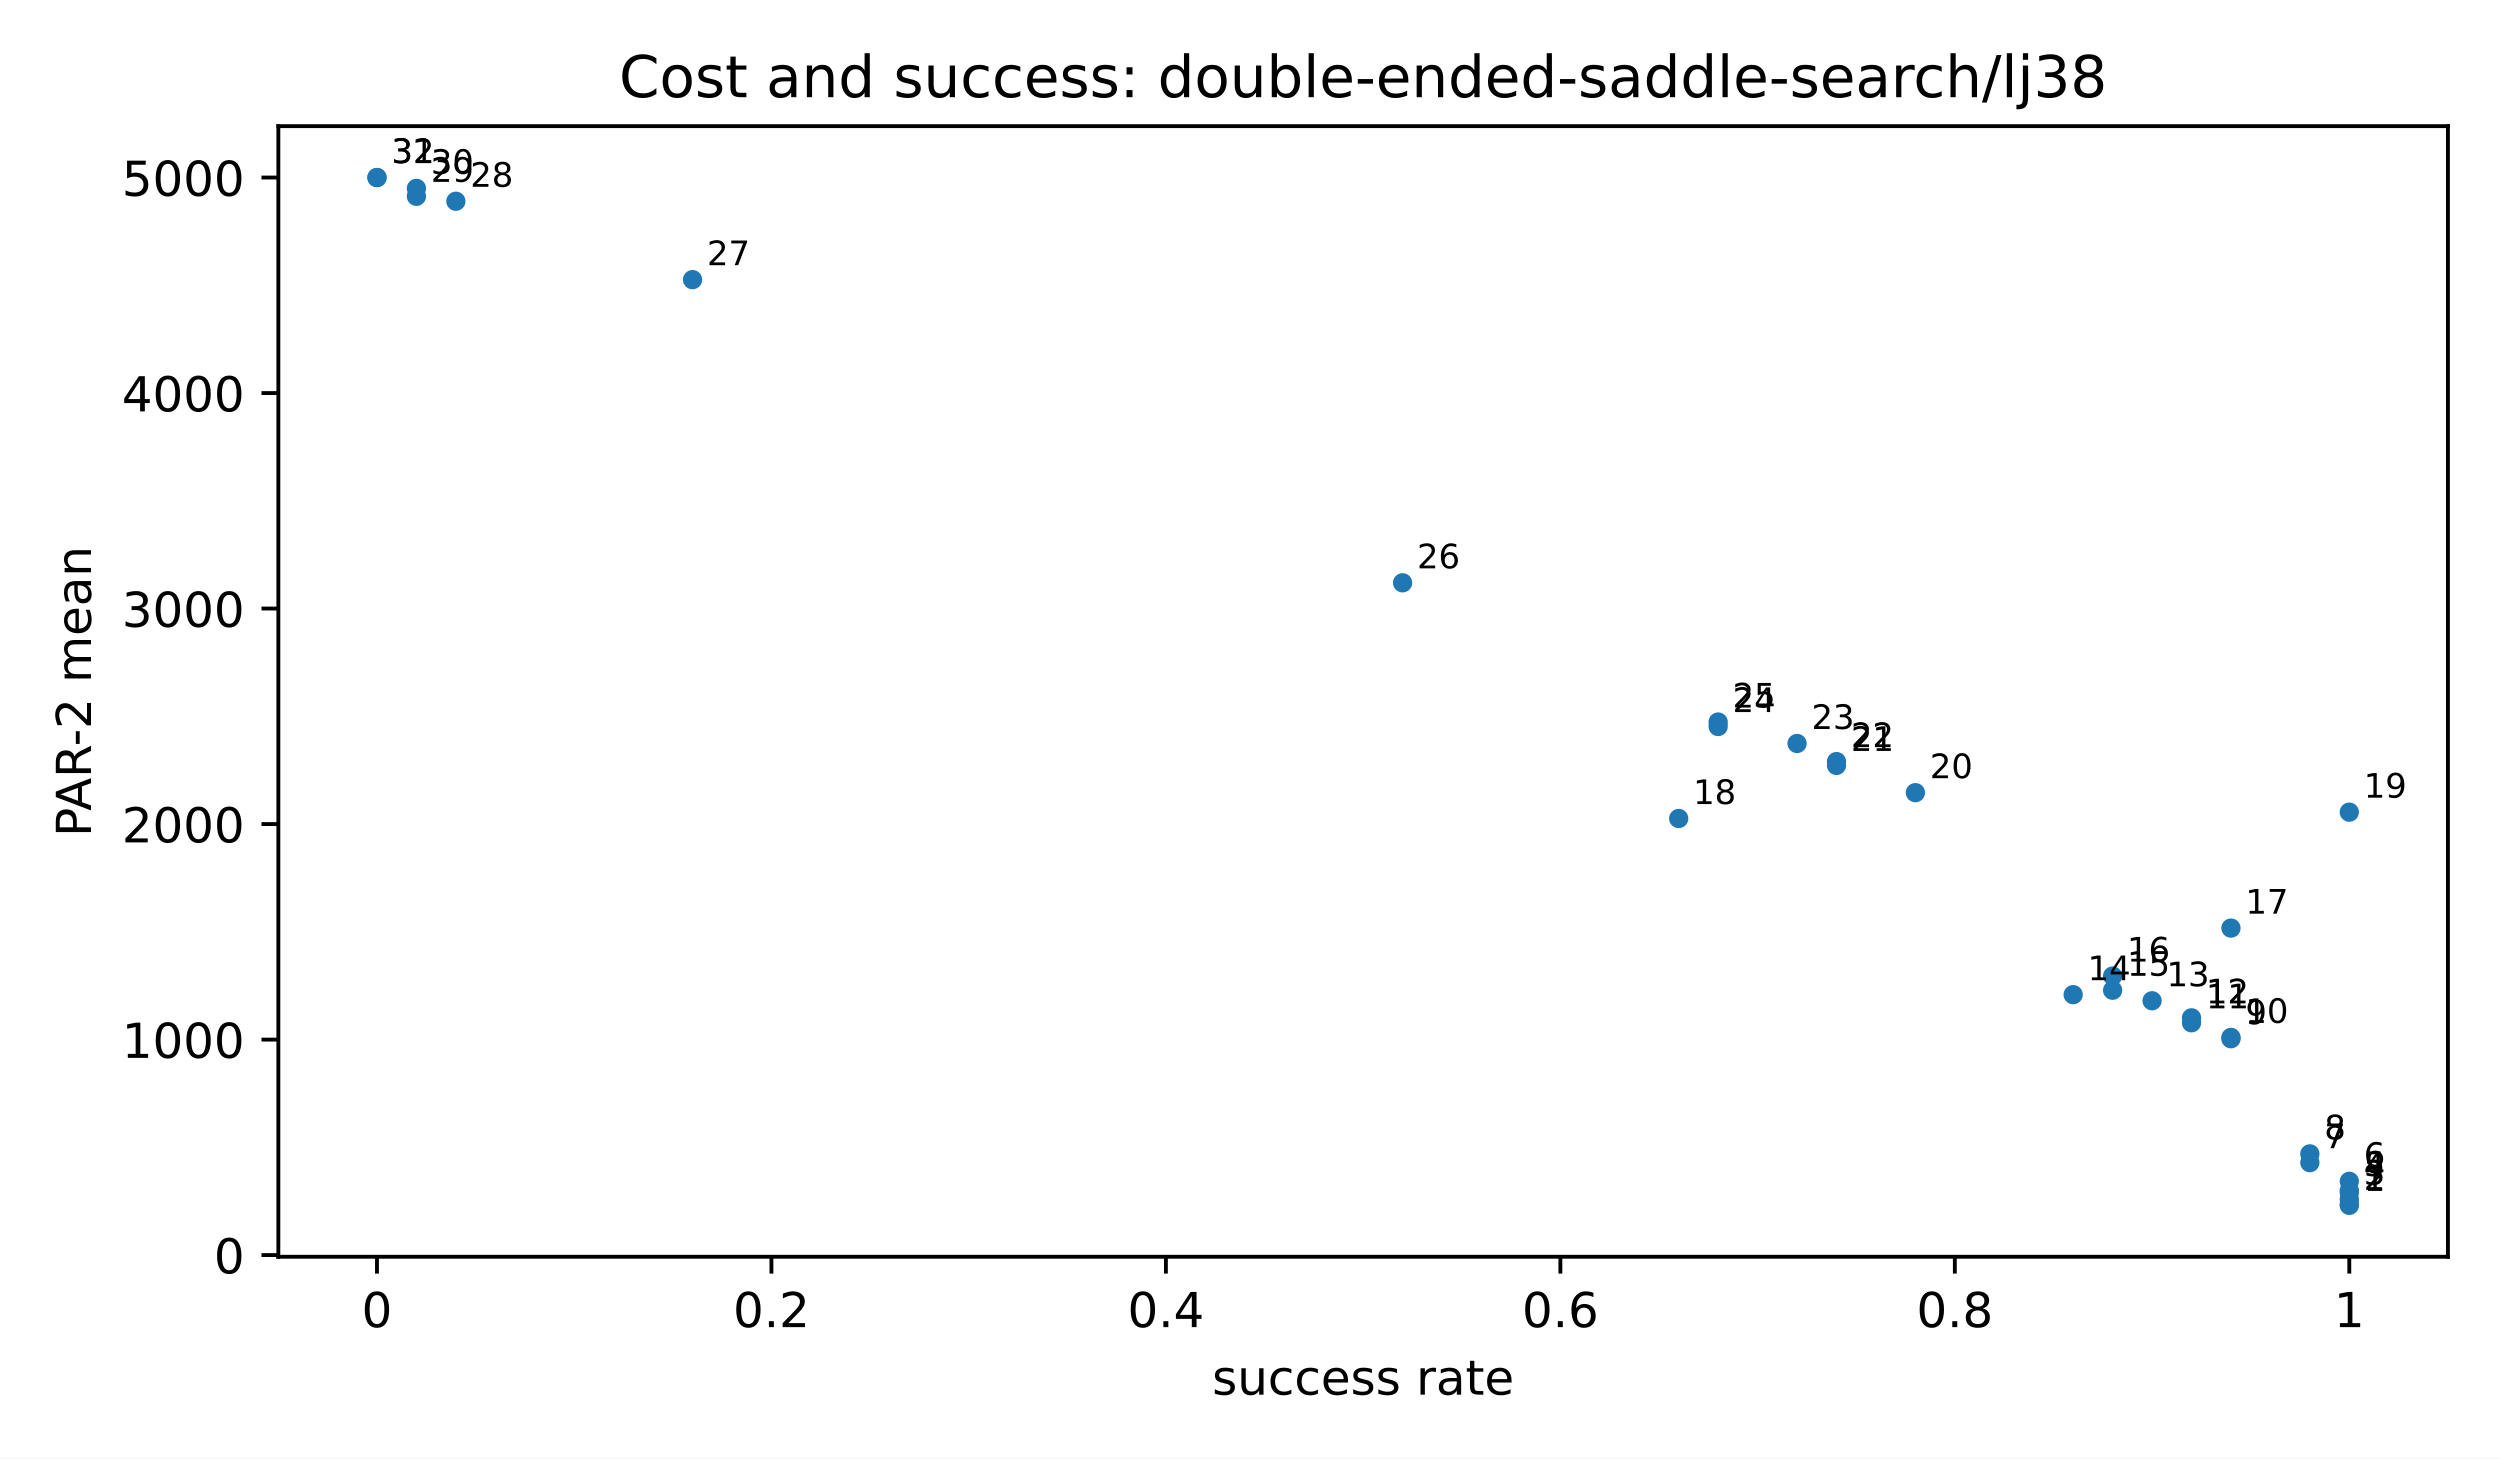
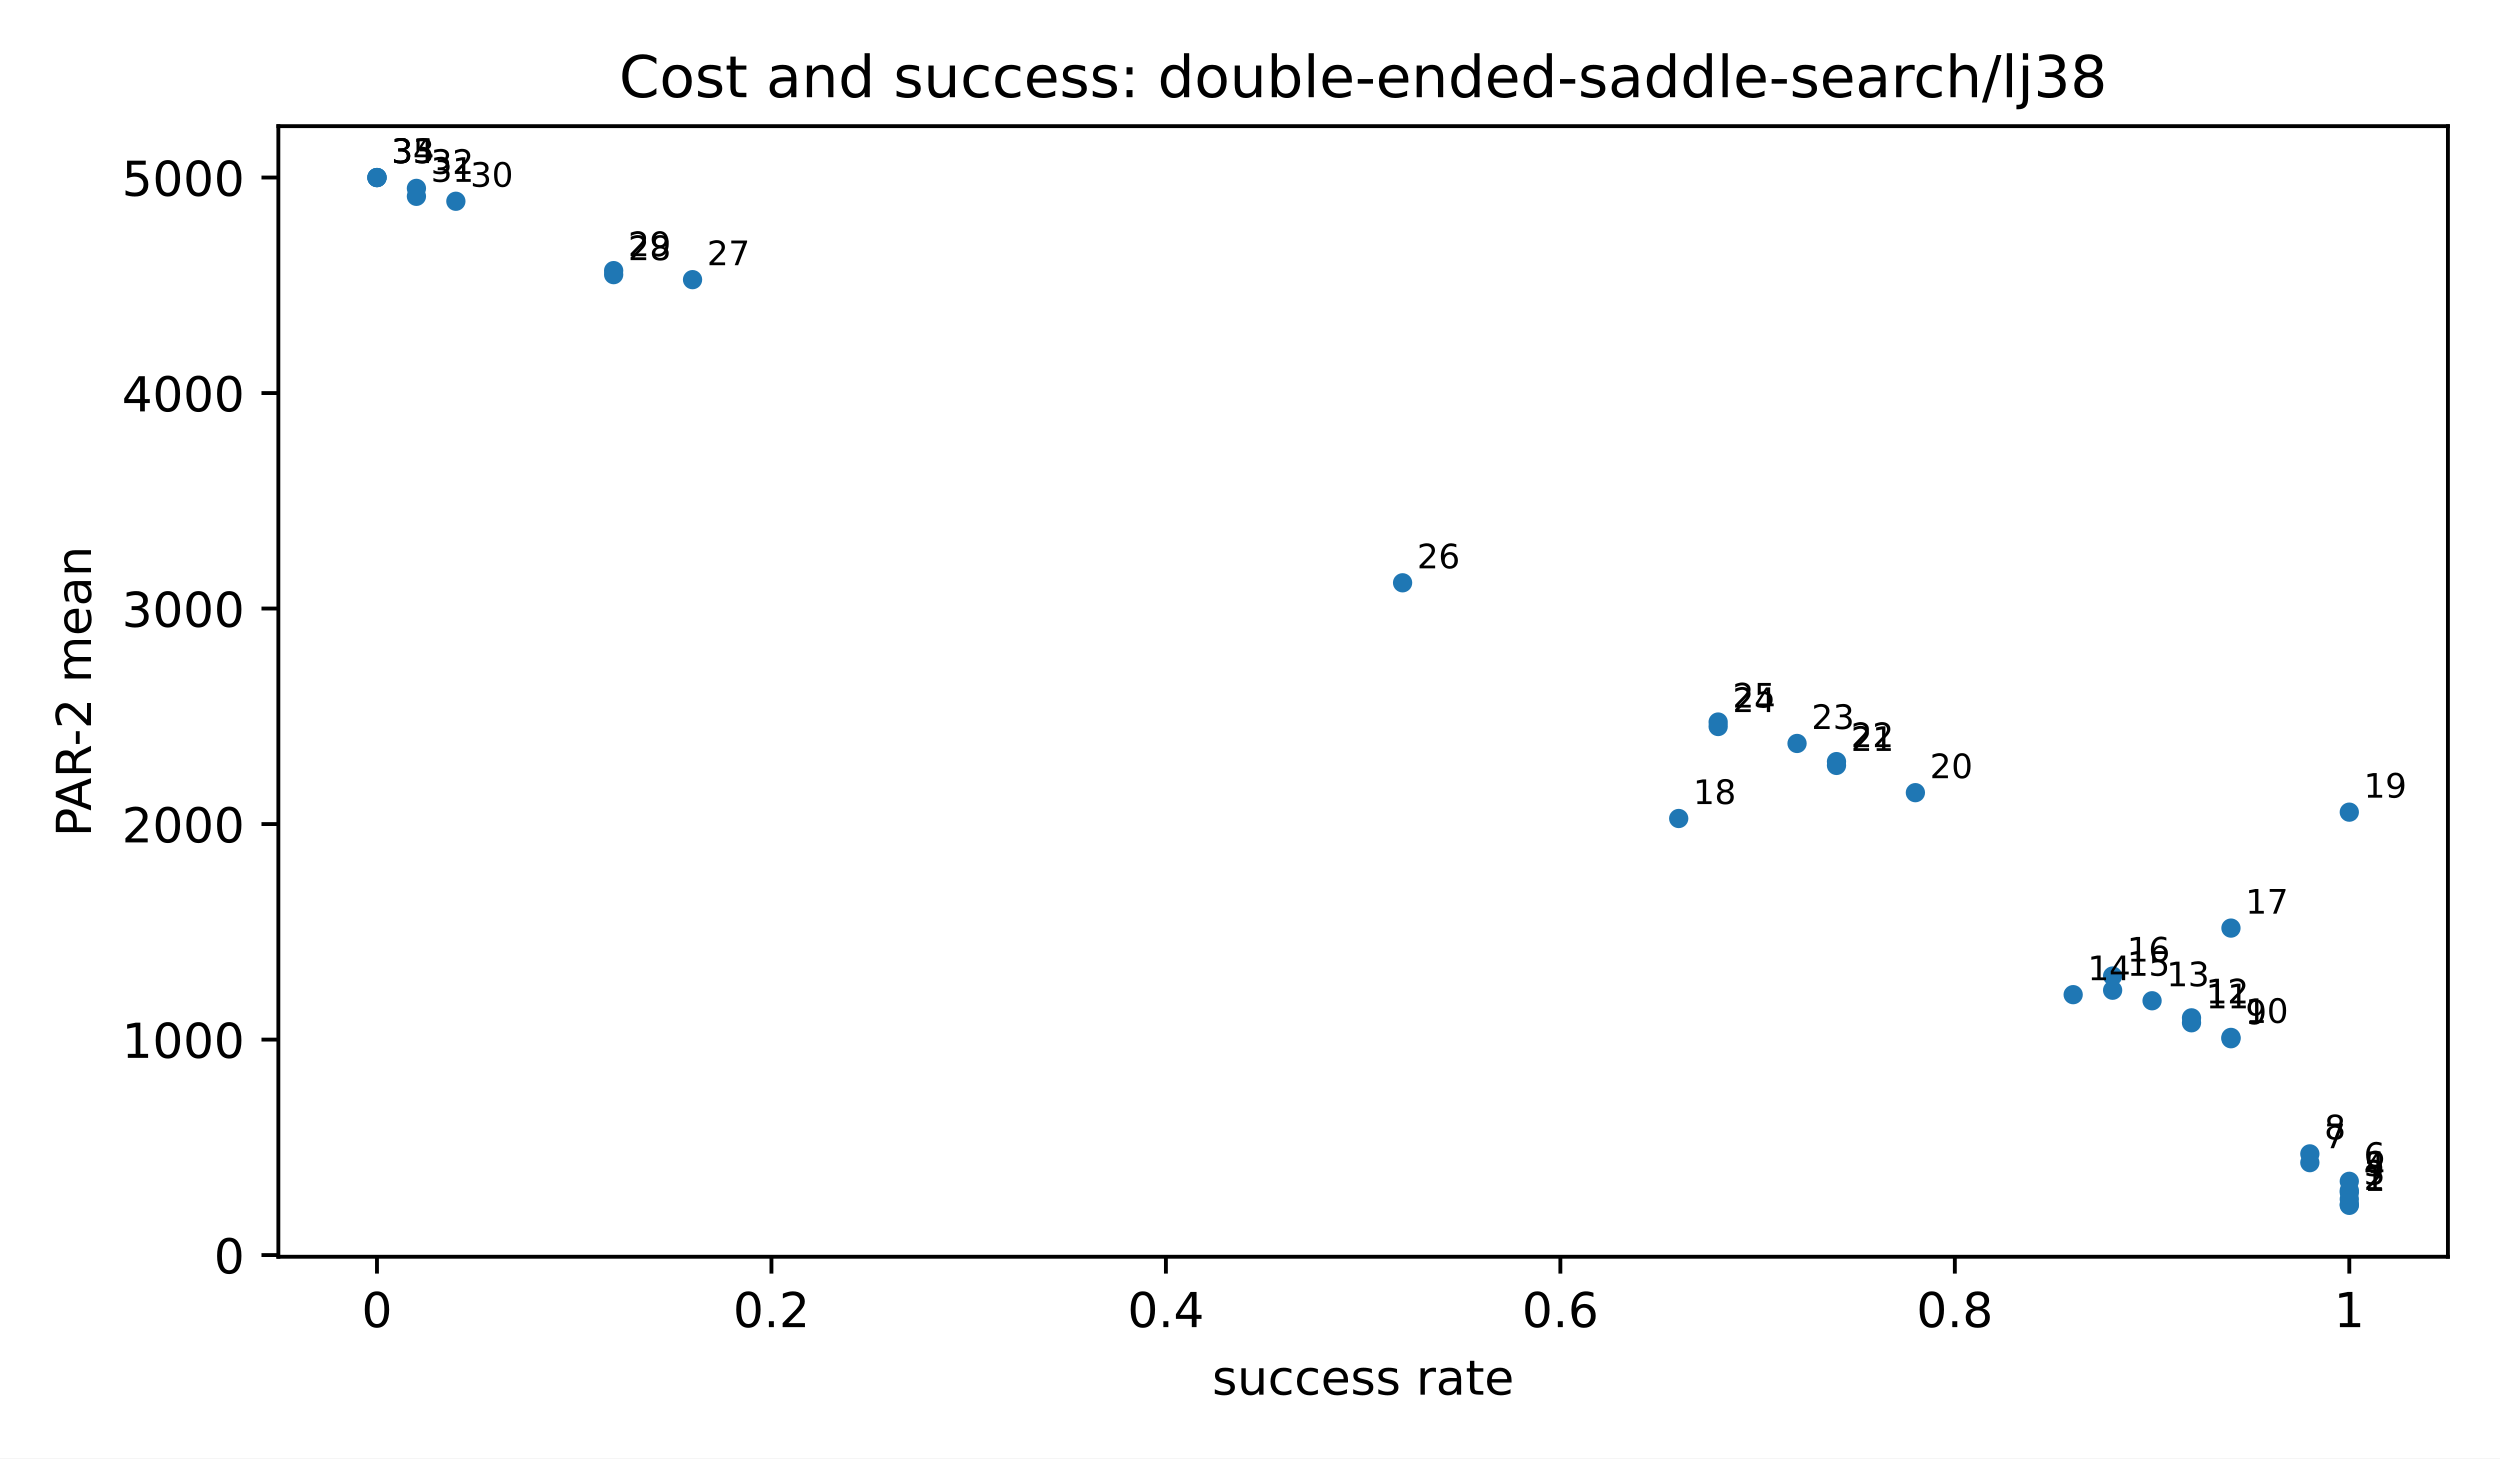
<svg xmlns="http://www.w3.org/2000/svg" xmlns:xlink="http://www.w3.org/1999/xlink" width="518.4pt" height="302.4pt" viewBox="0 0 518.4 302.4" version="1.1">
  <defs>
    <style type="text/css">*{stroke-linejoin: round; stroke-linecap: butt}</style>
  </defs>
  <g id="figure_1">
    <g id="patch_1">
      <path d="M 0 302.4  L 518.4 302.4  L 518.4 0  L 0 0  z " style="fill: #ffffff" />
    </g>
    <g id="axes_1">
      <g id="patch_2">
        <path d="M 57.72 260.6  L 507.6 260.6  L 507.6 26.16  L 57.72 26.16  z " style="fill: #ffffff" />
      </g>
      <g id="PathCollection_1">
        <defs>
          <path id="m2d8934182f" d="M 0 2  C 0.53 2 1.039 1.789 1.414 1.414  C 1.789 1.039 2 0.53 2 0  C 2 -0.53 1.789 -1.039 1.414 -1.414  C 1.039 -1.789 0.53 -2 0 -2  C -0.53 -2 -1.039 -1.789 -1.414 -1.414  C -1.789 -1.039 -2 -0.53 -2 0  C -2 0.53 -1.789 1.039 -1.414 1.414  C -1.039 1.789 -0.53 2 0 2  z " />
        </defs>
        <g clip-path="url(#pfbca4baf77)">
          <use xlink:href="#m2d8934182f" x="487.151" y="249.944" style="fill: #1f77b4" />
          <use xlink:href="#m2d8934182f" x="487.151" y="249.743" style="fill: #1f77b4" />
          <use xlink:href="#m2d8934182f" x="487.151" y="248.659" style="fill: #1f77b4" />
          <use xlink:href="#m2d8934182f" x="487.151" y="247.275" style="fill: #1f77b4" />
          <use xlink:href="#m2d8934182f" x="487.151" y="246.856" style="fill: #1f77b4" />
          <use xlink:href="#m2d8934182f" x="487.151" y="244.958" style="fill: #1f77b4" />
          <use xlink:href="#m2d8934182f" x="478.971" y="241.088" style="fill: #1f77b4" />
          <use xlink:href="#m2d8934182f" x="478.971" y="239.267" style="fill: #1f77b4" />
          <use xlink:href="#m2d8934182f" x="462.612" y="215.393" style="fill: #1f77b4" />
          <use xlink:href="#m2d8934182f" x="462.612" y="215.116" style="fill: #1f77b4" />
          <use xlink:href="#m2d8934182f" x="454.432" y="212.083" style="fill: #1f77b4" />
          <use xlink:href="#m2d8934182f" x="454.432" y="211.06" style="fill: #1f77b4" />
          <use xlink:href="#m2d8934182f" x="446.253" y="207.518" style="fill: #1f77b4" />
          <use xlink:href="#m2d8934182f" x="429.893" y="206.253" style="fill: #1f77b4" />
          <use xlink:href="#m2d8934182f" x="438.073" y="205.335" style="fill: #1f77b4" />
          <use xlink:href="#m2d8934182f" x="438.073" y="202.39" style="fill: #1f77b4" />
          <use xlink:href="#m2d8934182f" x="462.612" y="192.45" style="fill: #1f77b4" />
          <use xlink:href="#m2d8934182f" x="348.097" y="169.723" style="fill: #1f77b4" />
          <use xlink:href="#m2d8934182f" x="487.151" y="168.408" style="fill: #1f77b4" />
          <use xlink:href="#m2d8934182f" x="397.175" y="164.367" style="fill: #1f77b4" />
          <use xlink:href="#m2d8934182f" x="380.816" y="158.716" style="fill: #1f77b4" />
          <use xlink:href="#m2d8934182f" x="380.816" y="157.926" style="fill: #1f77b4" />
          <use xlink:href="#m2d8934182f" x="372.636" y="154.164" style="fill: #1f77b4" />
          <use xlink:href="#m2d8934182f" x="356.277" y="150.651" style="fill: #1f77b4" />
          <use xlink:href="#m2d8934182f" x="356.277" y="149.721" style="fill: #1f77b4" />
          <use xlink:href="#m2d8934182f" x="290.84" y="120.849" style="fill: #1f77b4" />
          <use xlink:href="#m2d8934182f" x="143.606" y="57.989" style="fill: #1f77b4" />
+           <use xlink:href="#m2d8934182f" x="127.247" y="56.949" style="fill: #1f77b4" />
+           <use xlink:href="#m2d8934182f" x="127.247" y="56.115" style="fill: #1f77b4" />
          <use xlink:href="#m2d8934182f" x="94.528" y="41.733" style="fill: #1f77b4" />
          <use xlink:href="#m2d8934182f" x="86.349" y="40.711" style="fill: #1f77b4" />
          <use xlink:href="#m2d8934182f" x="86.349" y="39.064" style="fill: #1f77b4" />
+           <use xlink:href="#m2d8934182f" x="78.169" y="36.816" style="fill: #1f77b4" />
          <use xlink:href="#m2d8934182f" x="78.169" y="36.816" style="fill: #1f77b4" />
          <use xlink:href="#m2d8934182f" x="78.169" y="36.816" style="fill: #1f77b4" />
        </g>
      </g>
      <g id="matplotlib.axis_1">
        <g id="xtick_1">
          <g id="line2d_1">
            <defs>
              <path id="m8ea4d47d77" d="M 0 0  L 0 3.5  " style="stroke: #000000; stroke-width: 0.8" />
            </defs>
            <g>
              <use xlink:href="#m8ea4d47d77" x="78.169" y="260.6" style="stroke: #000000; stroke-width: 0.8" />
            </g>
          </g>
          <g id="text_1">
            <text style="font-size: 10px; font-family: 'DejaVu Sans', 'Bitstream Vera Sans', 'Computer Modern Sans Serif', 'Lucida Grande', 'Verdana', 'Geneva', 'Lucid', 'Arial', 'Helvetica', 'Avant Garde', sans-serif; text-anchor: middle" x="78.169" y="275.198" transform="rotate(-0 78.16909 275.1977)">0</text>
          </g>
        </g>
        <g id="xtick_2">
          <g id="line2d_2">
            <g>
              <use xlink:href="#m8ea4d47d77" x="159.965" y="260.6" style="stroke: #000000; stroke-width: 0.8" />
            </g>
          </g>
          <g id="text_2">
            <text style="font-size: 10px; font-family: 'DejaVu Sans', 'Bitstream Vera Sans', 'Computer Modern Sans Serif', 'Lucida Grande', 'Verdana', 'Geneva', 'Lucid', 'Arial', 'Helvetica', 'Avant Garde', sans-serif; text-anchor: middle" x="159.965" y="275.198" transform="rotate(-0 159.9655 275.1977)">0.2</text>
          </g>
        </g>
        <g id="xtick_3">
          <g id="line2d_3">
            <g>
              <use xlink:href="#m8ea4d47d77" x="241.762" y="260.6" style="stroke: #000000; stroke-width: 0.8" />
            </g>
          </g>
          <g id="text_3">
            <text style="font-size: 10px; font-family: 'DejaVu Sans', 'Bitstream Vera Sans', 'Computer Modern Sans Serif', 'Lucida Grande', 'Verdana', 'Geneva', 'Lucid', 'Arial', 'Helvetica', 'Avant Garde', sans-serif; text-anchor: middle" x="241.762" y="275.198" transform="rotate(-0 241.7618 275.1977)">0.4</text>
          </g>
        </g>
        <g id="xtick_4">
          <g id="line2d_4">
            <g>
              <use xlink:href="#m8ea4d47d77" x="323.558" y="260.6" style="stroke: #000000; stroke-width: 0.8" />
            </g>
          </g>
          <g id="text_4">
            <text style="font-size: 10px; font-family: 'DejaVu Sans', 'Bitstream Vera Sans', 'Computer Modern Sans Serif', 'Lucida Grande', 'Verdana', 'Geneva', 'Lucid', 'Arial', 'Helvetica', 'Avant Garde', sans-serif; text-anchor: middle" x="323.558" y="275.198" transform="rotate(-0 323.5582 275.1977)">0.6</text>
          </g>
        </g>
        <g id="xtick_5">
          <g id="line2d_5">
            <g>
              <use xlink:href="#m8ea4d47d77" x="405.355" y="260.6" style="stroke: #000000; stroke-width: 0.8" />
            </g>
          </g>
          <g id="text_5">
            <text style="font-size: 10px; font-family: 'DejaVu Sans', 'Bitstream Vera Sans', 'Computer Modern Sans Serif', 'Lucida Grande', 'Verdana', 'Geneva', 'Lucid', 'Arial', 'Helvetica', 'Avant Garde', sans-serif; text-anchor: middle" x="405.355" y="275.198" transform="rotate(-0 405.3545 275.1977)">0.8</text>
          </g>
        </g>
        <g id="xtick_6">
          <g id="line2d_6">
            <g>
              <use xlink:href="#m8ea4d47d77" x="487.151" y="260.6" style="stroke: #000000; stroke-width: 0.8" />
            </g>
          </g>
          <g id="text_6">
            <text style="font-size: 10px; font-family: 'DejaVu Sans', 'Bitstream Vera Sans', 'Computer Modern Sans Serif', 'Lucida Grande', 'Verdana', 'Geneva', 'Lucid', 'Arial', 'Helvetica', 'Avant Garde', sans-serif; text-anchor: middle" x="487.151" y="275.198" transform="rotate(-0 487.1509 275.1977)">1</text>
          </g>
        </g>
        <g id="text_7">
          <text style="font-size: 10px; font-family: 'DejaVu Sans', 'Bitstream Vera Sans', 'Computer Modern Sans Serif', 'Lucida Grande', 'Verdana', 'Geneva', 'Lucid', 'Arial', 'Helvetica', 'Avant Garde', sans-serif; text-anchor: middle" x="282.66" y="289.198" transform="rotate(-0 282.66 289.1977)">success rate</text>
        </g>
      </g>
      <g id="matplotlib.axis_2">
        <g id="ytick_1">
          <g id="line2d_7">
            <defs>
              <path id="md659df78fa" d="M 0 0  L -3.5 0  " style="stroke: #000000; stroke-width: 0.8" />
            </defs>
            <g>
              <use xlink:href="#md659df78fa" x="57.72" y="260.254" style="stroke: #000000; stroke-width: 0.8" />
            </g>
          </g>
          <g id="text_8">
            <text style="font-size: 10px; font-family: 'DejaVu Sans', 'Bitstream Vera Sans', 'Computer Modern Sans Serif', 'Lucida Grande', 'Verdana', 'Geneva', 'Lucid', 'Arial', 'Helvetica', 'Avant Garde', sans-serif; text-anchor: end" x="50.72" y="264.053" transform="rotate(-0 50.72 264.0528)">0</text>
          </g>
        </g>
        <g id="ytick_2">
          <g id="line2d_8">
            <g>
              <use xlink:href="#md659df78fa" x="57.72" y="215.566" style="stroke: #000000; stroke-width: 0.8" />
            </g>
          </g>
          <g id="text_9">
            <text style="font-size: 10px; font-family: 'DejaVu Sans', 'Bitstream Vera Sans', 'Computer Modern Sans Serif', 'Lucida Grande', 'Verdana', 'Geneva', 'Lucid', 'Arial', 'Helvetica', 'Avant Garde', sans-serif; text-anchor: end" x="50.72" y="219.365" transform="rotate(-0 50.72 219.3653)">1000</text>
          </g>
        </g>
        <g id="ytick_3">
          <g id="line2d_9">
            <g>
              <use xlink:href="#md659df78fa" x="57.72" y="170.879" style="stroke: #000000; stroke-width: 0.8" />
            </g>
          </g>
          <g id="text_10">
            <text style="font-size: 10px; font-family: 'DejaVu Sans', 'Bitstream Vera Sans', 'Computer Modern Sans Serif', 'Lucida Grande', 'Verdana', 'Geneva', 'Lucid', 'Arial', 'Helvetica', 'Avant Garde', sans-serif; text-anchor: end" x="50.72" y="174.678" transform="rotate(-0 50.72 174.6777)">2000</text>
          </g>
        </g>
        <g id="ytick_4">
          <g id="line2d_10">
            <g>
              <use xlink:href="#md659df78fa" x="57.72" y="126.191" style="stroke: #000000; stroke-width: 0.8" />
            </g>
          </g>
          <g id="text_11">
            <text style="font-size: 10px; font-family: 'DejaVu Sans', 'Bitstream Vera Sans', 'Computer Modern Sans Serif', 'Lucida Grande', 'Verdana', 'Geneva', 'Lucid', 'Arial', 'Helvetica', 'Avant Garde', sans-serif; text-anchor: end" x="50.72" y="129.99" transform="rotate(-0 50.72 129.9902)">3000</text>
          </g>
        </g>
        <g id="ytick_5">
          <g id="line2d_11">
            <g>
              <use xlink:href="#md659df78fa" x="57.72" y="81.504" style="stroke: #000000; stroke-width: 0.8" />
            </g>
          </g>
          <g id="text_12">
            <text style="font-size: 10px; font-family: 'DejaVu Sans', 'Bitstream Vera Sans', 'Computer Modern Sans Serif', 'Lucida Grande', 'Verdana', 'Geneva', 'Lucid', 'Arial', 'Helvetica', 'Avant Garde', sans-serif; text-anchor: end" x="50.72" y="85.303" transform="rotate(-0 50.72 85.30271)">4000</text>
          </g>
        </g>
        <g id="ytick_6">
          <g id="line2d_12">
            <g>
              <use xlink:href="#md659df78fa" x="57.72" y="36.816" style="stroke: #000000; stroke-width: 0.8" />
            </g>
          </g>
          <g id="text_13">
            <text style="font-size: 10px; font-family: 'DejaVu Sans', 'Bitstream Vera Sans', 'Computer Modern Sans Serif', 'Lucida Grande', 'Verdana', 'Geneva', 'Lucid', 'Arial', 'Helvetica', 'Avant Garde', sans-serif; text-anchor: end" x="50.72" y="40.615" transform="rotate(-0 50.72 40.61519)">5000</text>
          </g>
        </g>
        <g id="text_14">
          <text style="font-size: 10px; font-family: 'DejaVu Sans', 'Bitstream Vera Sans', 'Computer Modern Sans Serif', 'Lucida Grande', 'Verdana', 'Geneva', 'Lucid', 'Arial', 'Helvetica', 'Avant Garde', sans-serif; text-anchor: middle" x="18.868" y="143.38" transform="rotate(-90 18.86766 143.38)">PAR-2 mean</text>
        </g>
      </g>
      <g id="patch_3">
        <path d="M 57.72 260.6  L 57.72 26.16  " style="fill: none; stroke: #000000; stroke-width: 0.8; stroke-linejoin: miter; stroke-linecap: square" />
      </g>
      <g id="patch_4">
        <path d="M 507.6 260.6  L 507.6 26.16  " style="fill: none; stroke: #000000; stroke-width: 0.8; stroke-linejoin: miter; stroke-linecap: square" />
      </g>
      <g id="patch_5">
        <path d="M 57.72 260.6  L 507.6 260.6  " style="fill: none; stroke: #000000; stroke-width: 0.8; stroke-linejoin: miter; stroke-linecap: square" />
      </g>
      <g id="patch_6">
        <path d="M 57.72 26.16  L 507.6 26.16  " style="fill: none; stroke: #000000; stroke-width: 0.8; stroke-linejoin: miter; stroke-linecap: square" />
      </g>
      <g id="text_15">
        <text style="font-size: 7px; font-family: 'DejaVu Sans', 'Bitstream Vera Sans', 'Computer Modern Sans Serif', 'Lucida Grande', 'Verdana', 'Geneva', 'Lucid', 'Arial', 'Helvetica', 'Avant Garde', sans-serif; text-anchor: start" x="490.151" y="246.944" transform="rotate(-0 490.1509 246.9436)">1</text>
      </g>
      <g id="text_16">
        <text style="font-size: 7px; font-family: 'DejaVu Sans', 'Bitstream Vera Sans', 'Computer Modern Sans Serif', 'Lucida Grande', 'Verdana', 'Geneva', 'Lucid', 'Arial', 'Helvetica', 'Avant Garde', sans-serif; text-anchor: start" x="490.151" y="246.743" transform="rotate(-0 490.1509 246.7434)">2</text>
      </g>
      <g id="text_17">
        <text style="font-size: 7px; font-family: 'DejaVu Sans', 'Bitstream Vera Sans', 'Computer Modern Sans Serif', 'Lucida Grande', 'Verdana', 'Geneva', 'Lucid', 'Arial', 'Helvetica', 'Avant Garde', sans-serif; text-anchor: start" x="490.151" y="245.659" transform="rotate(-0 490.1509 245.6593)">3</text>
      </g>
      <g id="text_18">
        <text style="font-size: 7px; font-family: 'DejaVu Sans', 'Bitstream Vera Sans', 'Computer Modern Sans Serif', 'Lucida Grande', 'Verdana', 'Geneva', 'Lucid', 'Arial', 'Helvetica', 'Avant Garde', sans-serif; text-anchor: start" x="490.151" y="244.275" transform="rotate(-0 490.1509 244.2749)">4</text>
      </g>
      <g id="text_19">
        <text style="font-size: 7px; font-family: 'DejaVu Sans', 'Bitstream Vera Sans', 'Computer Modern Sans Serif', 'Lucida Grande', 'Verdana', 'Geneva', 'Lucid', 'Arial', 'Helvetica', 'Avant Garde', sans-serif; text-anchor: start" x="490.151" y="243.856" transform="rotate(-0 490.1509 243.8557)">5</text>
      </g>
      <g id="text_20">
        <text style="font-size: 7px; font-family: 'DejaVu Sans', 'Bitstream Vera Sans', 'Computer Modern Sans Serif', 'Lucida Grande', 'Verdana', 'Geneva', 'Lucid', 'Arial', 'Helvetica', 'Avant Garde', sans-serif; text-anchor: start" x="490.151" y="241.958" transform="rotate(-0 490.1509 241.9583)">6</text>
      </g>
      <g id="text_21">
        <text style="font-size: 7px; font-family: 'DejaVu Sans', 'Bitstream Vera Sans', 'Computer Modern Sans Serif', 'Lucida Grande', 'Verdana', 'Geneva', 'Lucid', 'Arial', 'Helvetica', 'Avant Garde', sans-serif; text-anchor: start" x="481.971" y="238.088" transform="rotate(-0 481.9713 238.0884)">7</text>
      </g>
      <g id="text_22">
        <text style="font-size: 7px; font-family: 'DejaVu Sans', 'Bitstream Vera Sans', 'Computer Modern Sans Serif', 'Lucida Grande', 'Verdana', 'Geneva', 'Lucid', 'Arial', 'Helvetica', 'Avant Garde', sans-serif; text-anchor: start" x="481.971" y="236.267" transform="rotate(-0 481.9713 236.2669)">8</text>
      </g>
      <g id="text_23">
        <text style="font-size: 7px; font-family: 'DejaVu Sans', 'Bitstream Vera Sans', 'Computer Modern Sans Serif', 'Lucida Grande', 'Verdana', 'Geneva', 'Lucid', 'Arial', 'Helvetica', 'Avant Garde', sans-serif; text-anchor: start" x="465.612" y="212.393" transform="rotate(-0 465.612 212.393)">9</text>
      </g>
      <g id="text_24">
        <text style="font-size: 7px; font-family: 'DejaVu Sans', 'Bitstream Vera Sans', 'Computer Modern Sans Serif', 'Lucida Grande', 'Verdana', 'Geneva', 'Lucid', 'Arial', 'Helvetica', 'Avant Garde', sans-serif; text-anchor: start" x="465.612" y="212.116" transform="rotate(-0 465.612 212.116)">10</text>
      </g>
      <g id="text_25">
        <text style="font-size: 7px; font-family: 'DejaVu Sans', 'Bitstream Vera Sans', 'Computer Modern Sans Serif', 'Lucida Grande', 'Verdana', 'Geneva', 'Lucid', 'Arial', 'Helvetica', 'Avant Garde', sans-serif; text-anchor: start" x="457.432" y="209.083" transform="rotate(-0 457.4324 209.0835)">11</text>
      </g>
      <g id="text_26">
        <text style="font-size: 7px; font-family: 'DejaVu Sans', 'Bitstream Vera Sans', 'Computer Modern Sans Serif', 'Lucida Grande', 'Verdana', 'Geneva', 'Lucid', 'Arial', 'Helvetica', 'Avant Garde', sans-serif; text-anchor: start" x="457.432" y="208.06" transform="rotate(-0 457.4324 208.0601)">12</text>
      </g>
      <g id="text_27">
        <text style="font-size: 7px; font-family: 'DejaVu Sans', 'Bitstream Vera Sans', 'Computer Modern Sans Serif', 'Lucida Grande', 'Verdana', 'Geneva', 'Lucid', 'Arial', 'Helvetica', 'Avant Garde', sans-serif; text-anchor: start" x="449.253" y="204.518" transform="rotate(-0 449.2527 204.5182)">13</text>
      </g>
      <g id="text_28">
        <text style="font-size: 7px; font-family: 'DejaVu Sans', 'Bitstream Vera Sans', 'Computer Modern Sans Serif', 'Lucida Grande', 'Verdana', 'Geneva', 'Lucid', 'Arial', 'Helvetica', 'Avant Garde', sans-serif; text-anchor: start" x="432.893" y="203.253" transform="rotate(-0 432.8935 203.2527)">14</text>
      </g>
      <g id="text_29">
        <text style="font-size: 7px; font-family: 'DejaVu Sans', 'Bitstream Vera Sans', 'Computer Modern Sans Serif', 'Lucida Grande', 'Verdana', 'Geneva', 'Lucid', 'Arial', 'Helvetica', 'Avant Garde', sans-serif; text-anchor: start" x="441.073" y="202.335" transform="rotate(-0 441.0731 202.3348)">15</text>
      </g>
      <g id="text_30">
        <text style="font-size: 7px; font-family: 'DejaVu Sans', 'Bitstream Vera Sans', 'Computer Modern Sans Serif', 'Lucida Grande', 'Verdana', 'Geneva', 'Lucid', 'Arial', 'Helvetica', 'Avant Garde', sans-serif; text-anchor: start" x="441.073" y="199.39" transform="rotate(-0 441.0731 199.3899)">16</text>
      </g>
      <g id="text_31">
        <text style="font-size: 7px; font-family: 'DejaVu Sans', 'Bitstream Vera Sans', 'Computer Modern Sans Serif', 'Lucida Grande', 'Verdana', 'Geneva', 'Lucid', 'Arial', 'Helvetica', 'Avant Garde', sans-serif; text-anchor: start" x="465.612" y="189.45" transform="rotate(-0 465.612 189.4496)">17</text>
      </g>
      <g id="text_32">
        <text style="font-size: 7px; font-family: 'DejaVu Sans', 'Bitstream Vera Sans', 'Computer Modern Sans Serif', 'Lucida Grande', 'Verdana', 'Geneva', 'Lucid', 'Arial', 'Helvetica', 'Avant Garde', sans-serif; text-anchor: start" x="351.097" y="166.723" transform="rotate(-0 351.0971 166.7233)">18</text>
      </g>
      <g id="text_33">
        <text style="font-size: 7px; font-family: 'DejaVu Sans', 'Bitstream Vera Sans', 'Computer Modern Sans Serif', 'Lucida Grande', 'Verdana', 'Geneva', 'Lucid', 'Arial', 'Helvetica', 'Avant Garde', sans-serif; text-anchor: start" x="490.151" y="165.408" transform="rotate(-0 490.1509 165.4077)">19</text>
      </g>
      <g id="text_34">
        <text style="font-size: 7px; font-family: 'DejaVu Sans', 'Bitstream Vera Sans', 'Computer Modern Sans Serif', 'Lucida Grande', 'Verdana', 'Geneva', 'Lucid', 'Arial', 'Helvetica', 'Avant Garde', sans-serif; text-anchor: start" x="400.175" y="161.367" transform="rotate(-0 400.1749 161.367)">20</text>
      </g>
      <g id="text_35">
        <text style="font-size: 7px; font-family: 'DejaVu Sans', 'Bitstream Vera Sans', 'Computer Modern Sans Serif', 'Lucida Grande', 'Verdana', 'Geneva', 'Lucid', 'Arial', 'Helvetica', 'Avant Garde', sans-serif; text-anchor: start" x="383.816" y="155.716" transform="rotate(-0 383.8156 155.7159)">21</text>
      </g>
      <g id="text_36">
        <text style="font-size: 7px; font-family: 'DejaVu Sans', 'Bitstream Vera Sans', 'Computer Modern Sans Serif', 'Lucida Grande', 'Verdana', 'Geneva', 'Lucid', 'Arial', 'Helvetica', 'Avant Garde', sans-serif; text-anchor: start" x="383.816" y="154.926" transform="rotate(-0 383.8156 154.9258)">22</text>
      </g>
      <g id="text_37">
        <text style="font-size: 7px; font-family: 'DejaVu Sans', 'Bitstream Vera Sans', 'Computer Modern Sans Serif', 'Lucida Grande', 'Verdana', 'Geneva', 'Lucid', 'Arial', 'Helvetica', 'Avant Garde', sans-serif; text-anchor: start" x="375.636" y="151.164" transform="rotate(-0 375.636 151.164)">23</text>
      </g>
      <g id="text_38">
        <text style="font-size: 7px; font-family: 'DejaVu Sans', 'Bitstream Vera Sans', 'Computer Modern Sans Serif', 'Lucida Grande', 'Verdana', 'Geneva', 'Lucid', 'Arial', 'Helvetica', 'Avant Garde', sans-serif; text-anchor: start" x="359.277" y="147.651" transform="rotate(-0 359.2767 147.6507)">24</text>
      </g>
      <g id="text_39">
        <text style="font-size: 7px; font-family: 'DejaVu Sans', 'Bitstream Vera Sans', 'Computer Modern Sans Serif', 'Lucida Grande', 'Verdana', 'Geneva', 'Lucid', 'Arial', 'Helvetica', 'Avant Garde', sans-serif; text-anchor: start" x="359.277" y="146.721" transform="rotate(-0 359.2767 146.7212)">25</text>
      </g>
      <g id="text_40">
        <text style="font-size: 7px; font-family: 'DejaVu Sans', 'Bitstream Vera Sans', 'Computer Modern Sans Serif', 'Lucida Grande', 'Verdana', 'Geneva', 'Lucid', 'Arial', 'Helvetica', 'Avant Garde', sans-serif; text-anchor: start" x="293.84" y="117.849" transform="rotate(-0 293.8396 117.8486)">26</text>
      </g>
      <g id="text_41">
        <text style="font-size: 7px; font-family: 'DejaVu Sans', 'Bitstream Vera Sans', 'Computer Modern Sans Serif', 'Lucida Grande', 'Verdana', 'Geneva', 'Lucid', 'Arial', 'Helvetica', 'Avant Garde', sans-serif; text-anchor: start" x="146.606" y="54.989" transform="rotate(-0 146.6062 54.98931)">27</text>
      </g>
      <g id="text_42">
-         <text style="font-size: 7px; font-family: 'DejaVu Sans', 'Bitstream Vera Sans', 'Computer Modern Sans Serif', 'Lucida Grande', 'Verdana', 'Geneva', 'Lucid', 'Arial', 'Helvetica', 'Avant Garde', sans-serif; text-anchor: start" x="97.528" y="38.733" transform="rotate(-0 97.52836 38.73288)">28</text>
+         <text style="font-size: 7px; font-family: 'DejaVu Sans', 'Bitstream Vera Sans', 'Computer Modern Sans Serif', 'Lucida Grande', 'Verdana', 'Geneva', 'Lucid', 'Arial', 'Helvetica', 'Avant Garde', sans-serif; text-anchor: start" x="130.247" y="53.949" transform="rotate(-0 130.2469 53.94898)">28</text>
      </g>
      <g id="text_43">
-         <text style="font-size: 7px; font-family: 'DejaVu Sans', 'Bitstream Vera Sans', 'Computer Modern Sans Serif', 'Lucida Grande', 'Verdana', 'Geneva', 'Lucid', 'Arial', 'Helvetica', 'Avant Garde', sans-serif; text-anchor: start" x="89.349" y="37.711" transform="rotate(-0 89.34873 37.71133)">29</text>
+         <text style="font-size: 7px; font-family: 'DejaVu Sans', 'Bitstream Vera Sans', 'Computer Modern Sans Serif', 'Lucida Grande', 'Verdana', 'Geneva', 'Lucid', 'Arial', 'Helvetica', 'Avant Garde', sans-serif; text-anchor: start" x="130.247" y="53.115" transform="rotate(-0 130.2469 53.11511)">29</text>
      </g>
      <g id="text_44">
-         <text style="font-size: 7px; font-family: 'DejaVu Sans', 'Bitstream Vera Sans', 'Computer Modern Sans Serif', 'Lucida Grande', 'Verdana', 'Geneva', 'Lucid', 'Arial', 'Helvetica', 'Avant Garde', sans-serif; text-anchor: start" x="89.349" y="36.064" transform="rotate(-0 89.34873 36.06415)">30</text>
+         <text style="font-size: 7px; font-family: 'DejaVu Sans', 'Bitstream Vera Sans', 'Computer Modern Sans Serif', 'Lucida Grande', 'Verdana', 'Geneva', 'Lucid', 'Arial', 'Helvetica', 'Avant Garde', sans-serif; text-anchor: start" x="97.528" y="38.733" transform="rotate(-0 97.52836 38.73288)">30</text>
      </g>
      <g id="text_45">
-         <text style="font-size: 7px; font-family: 'DejaVu Sans', 'Bitstream Vera Sans', 'Computer Modern Sans Serif', 'Lucida Grande', 'Verdana', 'Geneva', 'Lucid', 'Arial', 'Helvetica', 'Avant Garde', sans-serif; text-anchor: start" x="81.169" y="33.816" transform="rotate(-0 81.16909 33.81636)">31</text>
+         <text style="font-size: 7px; font-family: 'DejaVu Sans', 'Bitstream Vera Sans', 'Computer Modern Sans Serif', 'Lucida Grande', 'Verdana', 'Geneva', 'Lucid', 'Arial', 'Helvetica', 'Avant Garde', sans-serif; text-anchor: start" x="89.349" y="37.711" transform="rotate(-0 89.34873 37.71133)">31</text>
      </g>
      <g id="text_46">
-         <text style="font-size: 7px; font-family: 'DejaVu Sans', 'Bitstream Vera Sans', 'Computer Modern Sans Serif', 'Lucida Grande', 'Verdana', 'Geneva', 'Lucid', 'Arial', 'Helvetica', 'Avant Garde', sans-serif; text-anchor: start" x="81.169" y="33.816" transform="rotate(-0 81.16909 33.81636)">32</text>
+         <text style="font-size: 7px; font-family: 'DejaVu Sans', 'Bitstream Vera Sans', 'Computer Modern Sans Serif', 'Lucida Grande', 'Verdana', 'Geneva', 'Lucid', 'Arial', 'Helvetica', 'Avant Garde', sans-serif; text-anchor: start" x="89.349" y="36.064" transform="rotate(-0 89.34873 36.06415)">32</text>
      </g>
      <g id="text_47">
+         <text style="font-size: 7px; font-family: 'DejaVu Sans', 'Bitstream Vera Sans', 'Computer Modern Sans Serif', 'Lucida Grande', 'Verdana', 'Geneva', 'Lucid', 'Arial', 'Helvetica', 'Avant Garde', sans-serif; text-anchor: start" x="81.169" y="33.816" transform="rotate(-0 81.16909 33.81636)">33</text>
+       </g>
+       <g id="text_48">
+         <text style="font-size: 7px; font-family: 'DejaVu Sans', 'Bitstream Vera Sans', 'Computer Modern Sans Serif', 'Lucida Grande', 'Verdana', 'Geneva', 'Lucid', 'Arial', 'Helvetica', 'Avant Garde', sans-serif; text-anchor: start" x="81.169" y="33.816" transform="rotate(-0 81.16909 33.81636)">34</text>
+       </g>
+       <g id="text_49">
+         <text style="font-size: 7px; font-family: 'DejaVu Sans', 'Bitstream Vera Sans', 'Computer Modern Sans Serif', 'Lucida Grande', 'Verdana', 'Geneva', 'Lucid', 'Arial', 'Helvetica', 'Avant Garde', sans-serif; text-anchor: start" x="81.169" y="33.816" transform="rotate(-0 81.16909 33.81636)">35</text>
+       </g>
+       <g id="text_50">
        <text style="font-size: 12px; font-family: 'DejaVu Sans', 'Bitstream Vera Sans', 'Computer Modern Sans Serif', 'Lucida Grande', 'Verdana', 'Geneva', 'Lucid', 'Arial', 'Helvetica', 'Avant Garde', sans-serif; text-anchor: middle" x="282.66" y="20.16" transform="rotate(-0 282.66 20.16)">Cost and success: double-ended-saddle-search/lj38</text>
      </g>
    </g>
  </g>
  <defs>
    <clipPath id="pfbca4baf77">
      <rect x="57.72" y="26.16" width="449.88" height="234.44" />
    </clipPath>
  </defs>
</svg>
